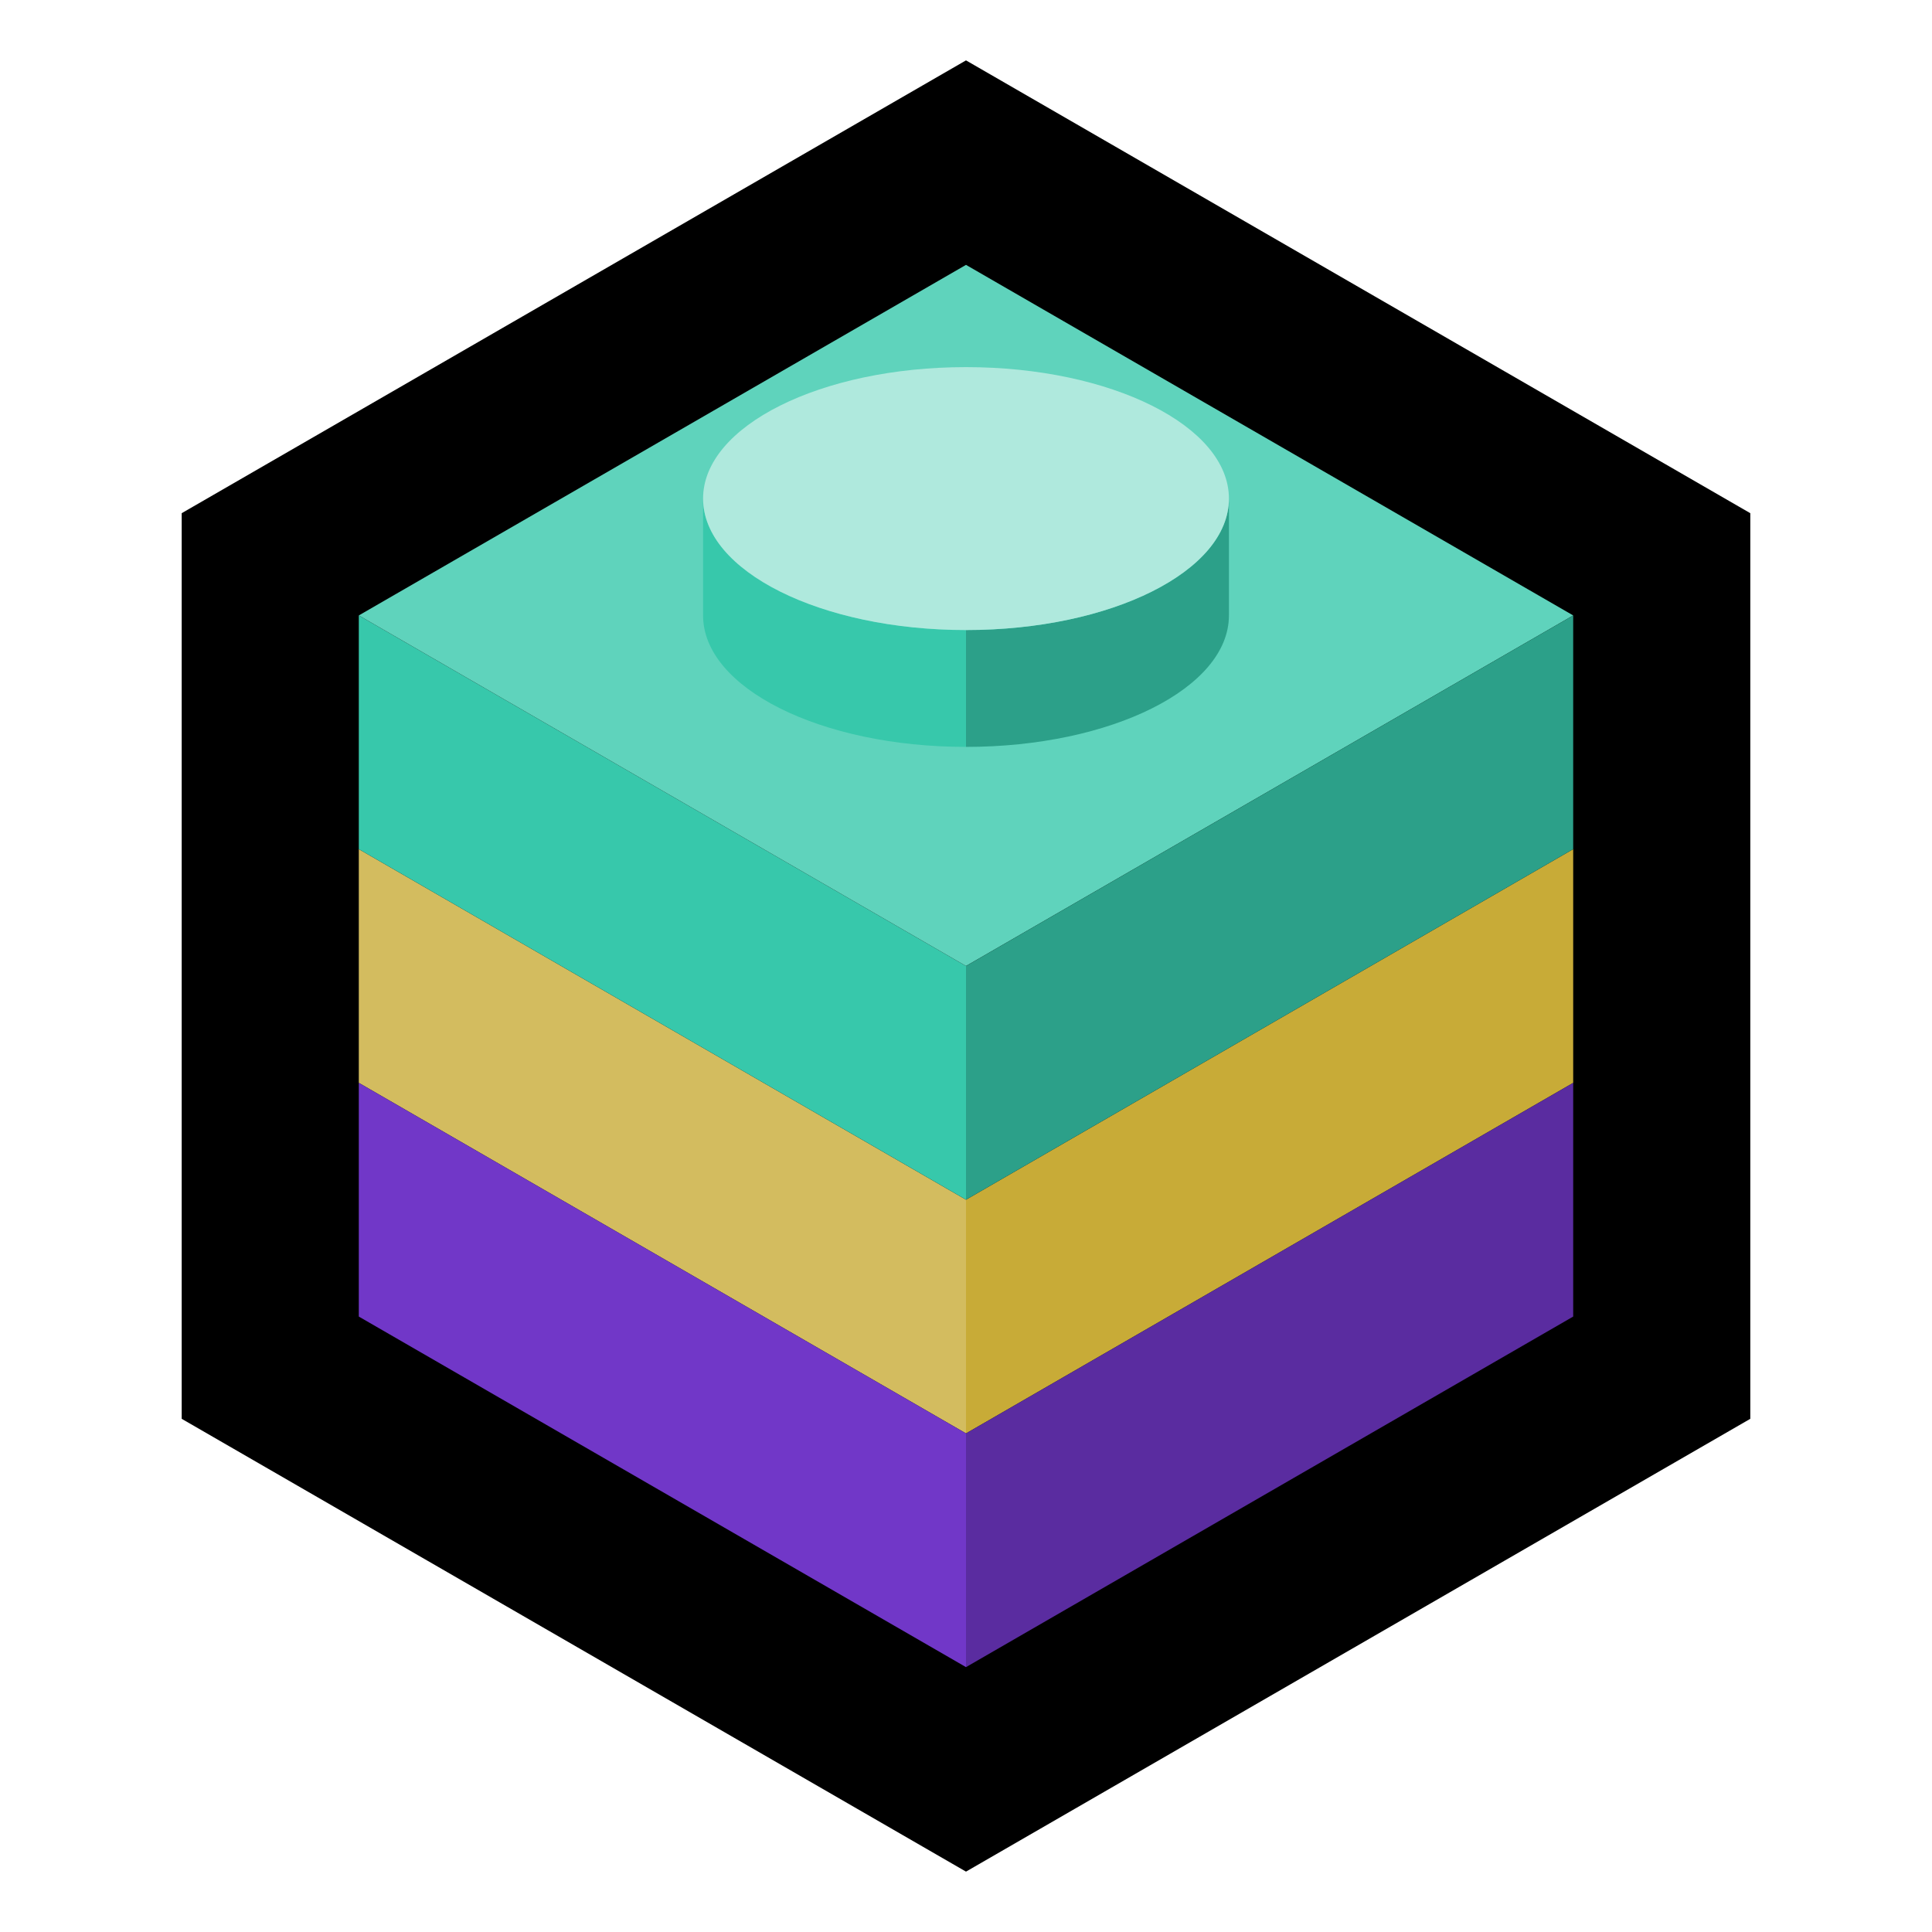
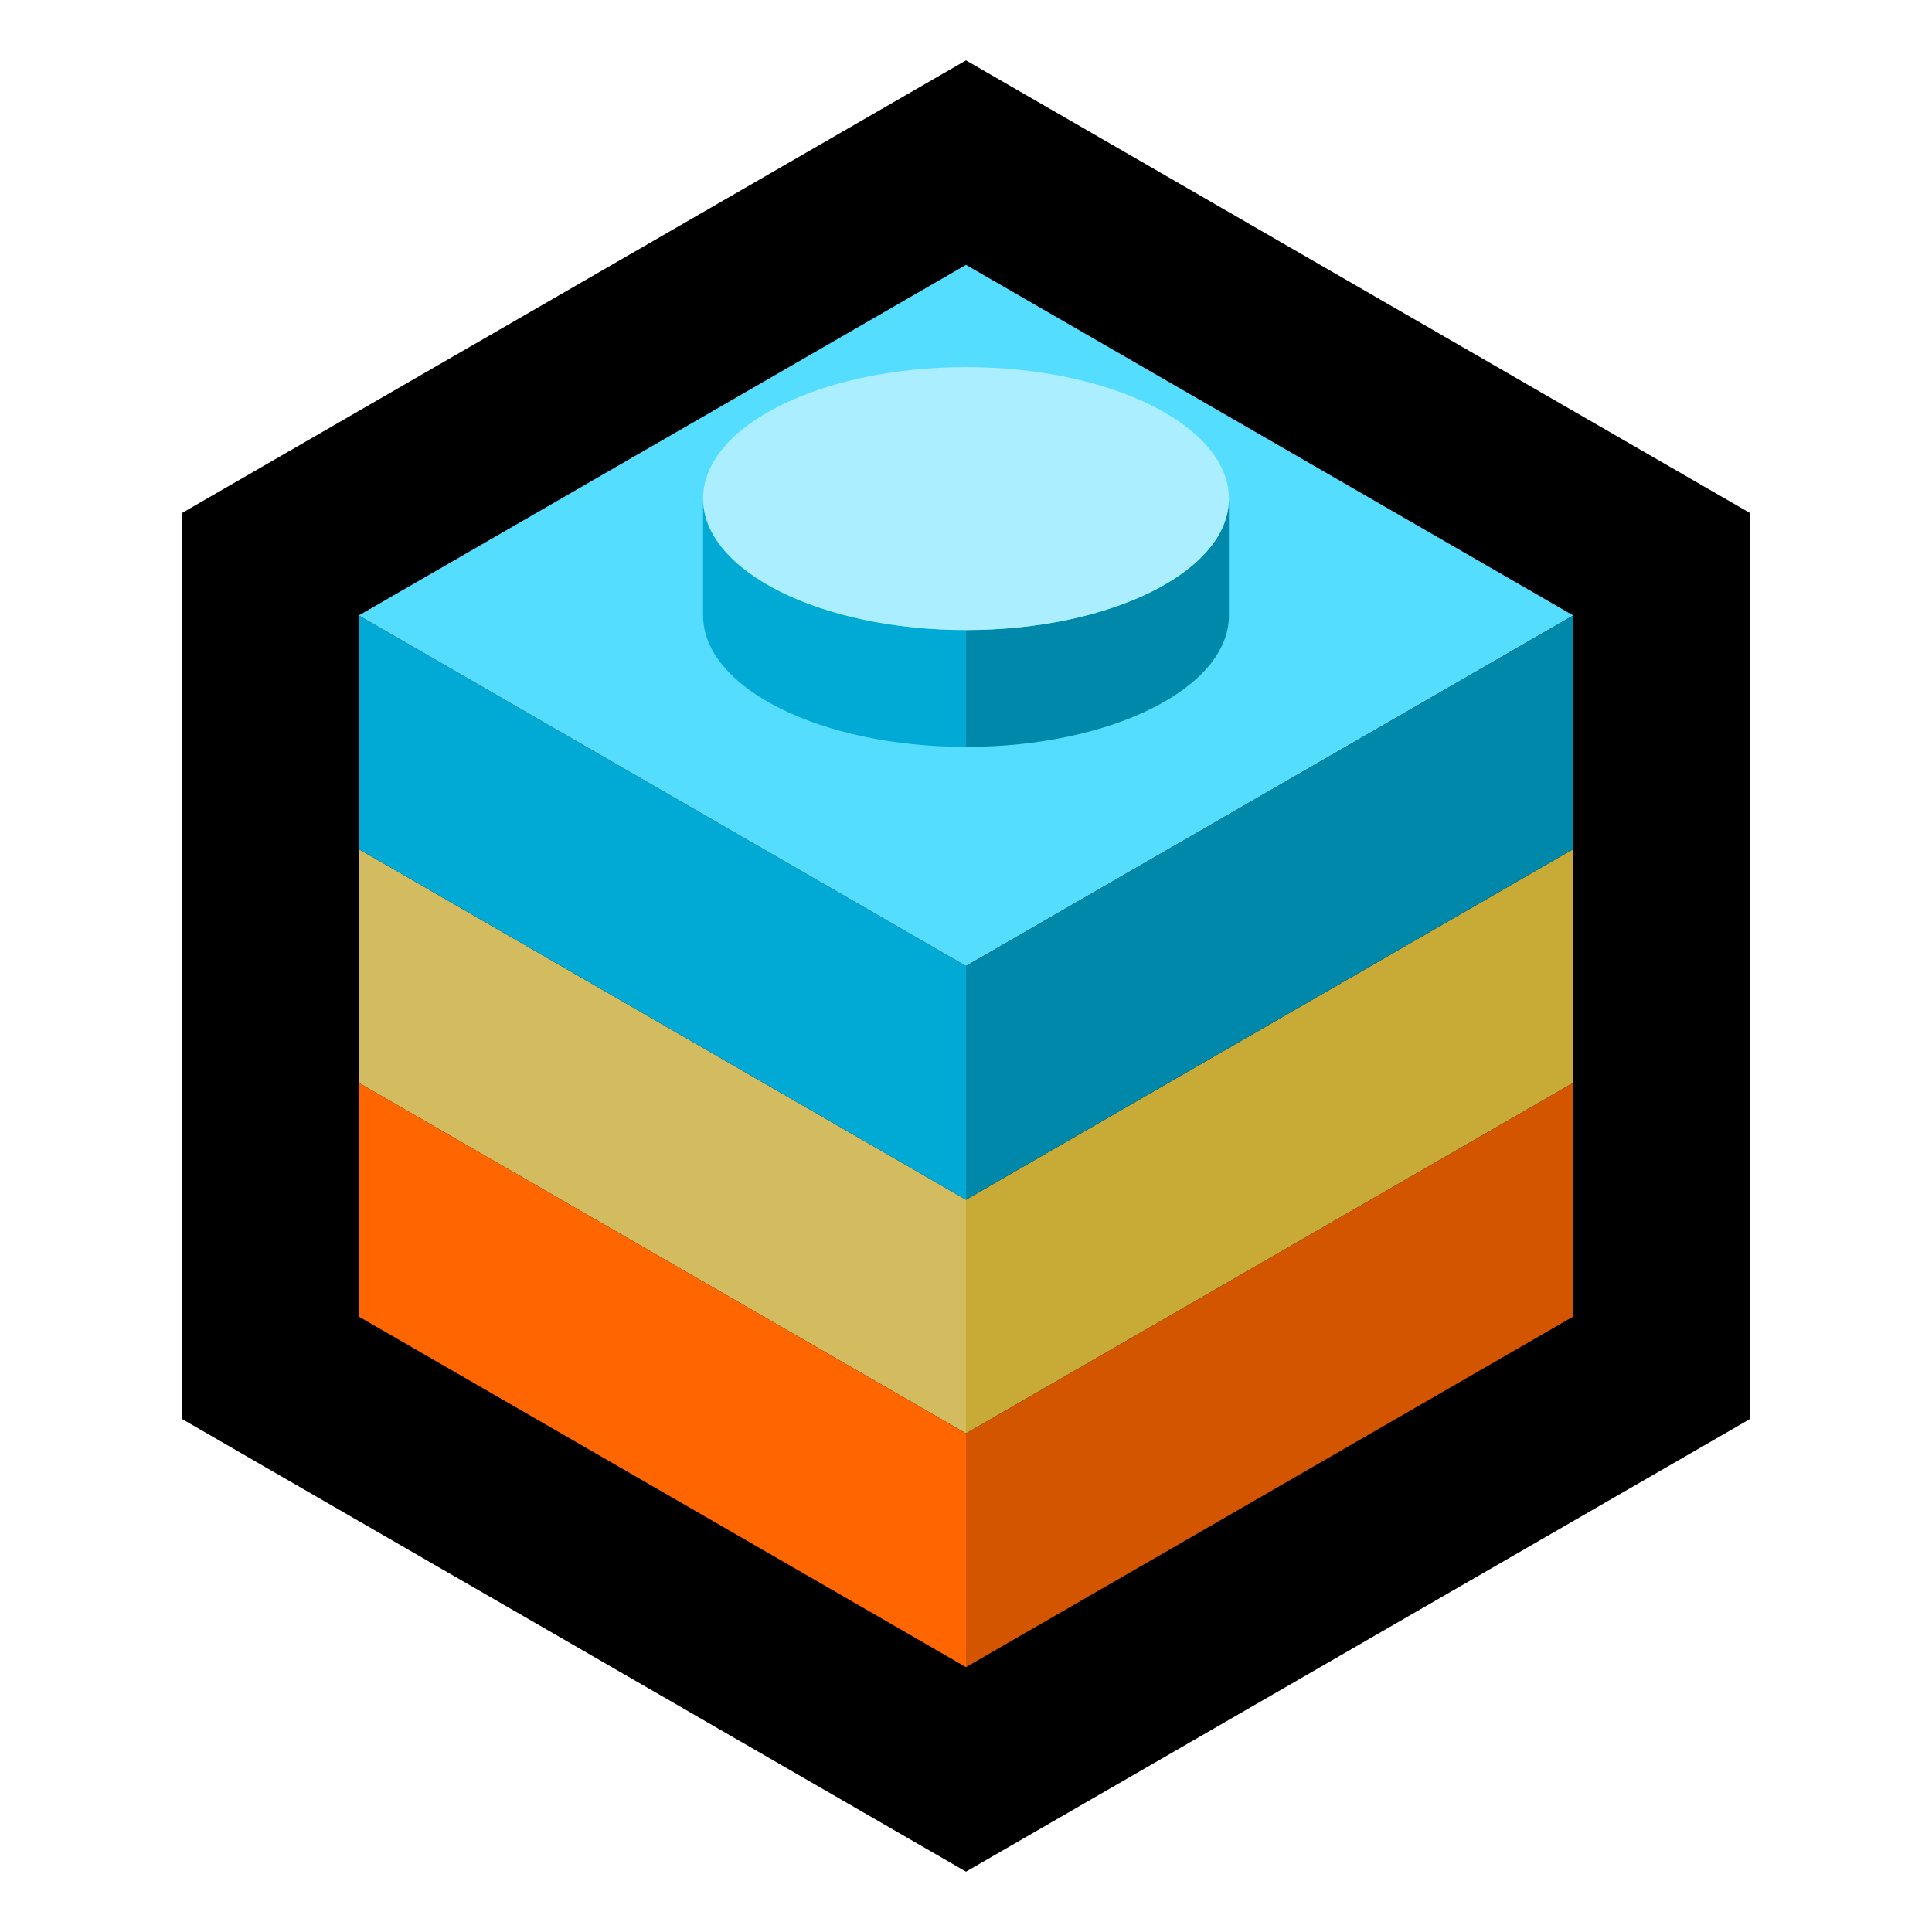
<svg xmlns="http://www.w3.org/2000/svg" width="1024" height="1024" viewBox="0 0 270.933 270.933" version="1.1" id="svg8">
  <defs id="defs2" />
  <g id="layer1" transform="translate(0,-161.5333)">
    <g id="g2">
      <path style="fill:#000000;fill-opacity:1;stroke-width:0.265" id="path3822" d="m 67.733,163.65 56.826,32.808 0,65.617 -56.826,32.808 -56.826,-32.808 2e-6,-65.617 z" transform="matrix(1.935484,0,0,1.935484,4.369903,-146.7419)" />
      <path id="path13" style="fill:#d3bc5f;fill-opacity:1;stroke-width:0.396" d="m 50.317,280.613 v 32.774 l 85.15,49.161 v -32.774 z" />
-       <path id="path14" style="fill:#7137c8;fill-opacity:1;stroke-width:0.396" d="m 50.317,313.387 v 32.774 l 85.15,49.161 v -32.774 z" />
+       <path id="path14" style="fill:#ff6600;fill-opacity:1;stroke-width:0.396" d="m 50.317,313.387 v 32.774 l 85.15,49.161 v -32.774 z" />
      <path id="path16" style="fill:#c8ab37;fill-opacity:1;stroke-width:0.396" d="m 220.616,280.613 v 32.774 l -85.15,49.161 v -32.774 z" />
-       <path id="path17" style="fill:#5a2ca0;fill-opacity:1;stroke-width:0.396" d="m 220.616,313.387 v 32.774 l -85.15,49.161 v -32.774 z" />
+       <path id="path17" style="fill:#d45500;fill-opacity:1;stroke-width:0.396" d="m 220.616,313.387 v 32.774 l -85.15,49.161 v -32.774 z" />
      <g id="g1">
-         <path id="path12" style="fill:#37c8ab;fill-opacity:1;stroke-width:0.396" d="m 50.317,247.839 v 32.774 l 85.15,49.161 v -32.774 z" />
-         <path style="fill:#5fd3bc;fill-opacity:1;stroke-width:0.396" d="m 135.467,198.677 -85.15,49.161 85.15,49.161 85.15,-49.161 z" id="path3824" />
-         <path id="path3876" style="fill:#37c8ab;fill-opacity:1;stroke-width:0.512" d="M 135.467 249.887 A 36.871 18.435 0 0 1 98.596 231.464 L 98.596 247.839 A 36.871 18.435 0 0 0 135.467 266.274 L 135.467 249.887 z " />
-         <path id="ellipse3866" style="fill:#2ca089;fill-opacity:1;stroke-width:0.512" d="M 135.467 249.887 L 135.467 266.274 A 36.871 18.435 0 0 0 172.338 247.839 L 172.338 231.452 A 36.871 18.435 0 0 1 135.467 249.887 z " />
-         <ellipse style="fill:#afe9dd;fill-opacity:1;stroke-width:0.512" id="ellipse3868" cx="135.467" cy="231.452" rx="36.871" ry="18.435" />
-         <path id="path15" style="fill:#2ca089;fill-opacity:1;stroke-width:0.396" d="m 220.616,247.839 v 32.774 l -85.15,49.161 v -32.774 z" />
+         <path id="path12" style="fill:#00aad4;fill-opacity:1;stroke-width:0.396" d="m 50.317,247.839 v 32.774 l 85.15,49.161 v -32.774 z" />
+         <path style="fill:#55ddff;fill-opacity:1;stroke-width:0.396" d="m 135.467,198.677 -85.15,49.161 85.15,49.161 85.15,-49.161 z" id="path3824" />
+         <path id="path3876" style="fill:#00aad4;fill-opacity:1;stroke-width:0.512" d="M 135.467 249.887 A 36.871 18.435 0 0 1 98.596 231.464 L 98.596 247.839 A 36.871 18.435 0 0 0 135.467 266.274 L 135.467 249.887 z " />
+         <path id="ellipse3866" style="fill:#0088aa;fill-opacity:1;stroke-width:0.512" d="M 135.467 249.887 L 135.467 266.274 A 36.871 18.435 0 0 0 172.338 247.839 L 172.338 231.452 A 36.871 18.435 0 0 1 135.467 249.887 z " />
+         <ellipse style="fill:#aaeeff;fill-opacity:1;stroke-width:0.512" id="ellipse3868" cx="135.467" cy="231.452" rx="36.871" ry="18.435" />
+         <path id="path15" style="fill:#0088aa;fill-opacity:1;stroke-width:0.396" d="m 220.616,247.839 v 32.774 l -85.15,49.161 v -32.774 z" />
      </g>
    </g>
  </g>
</svg>
